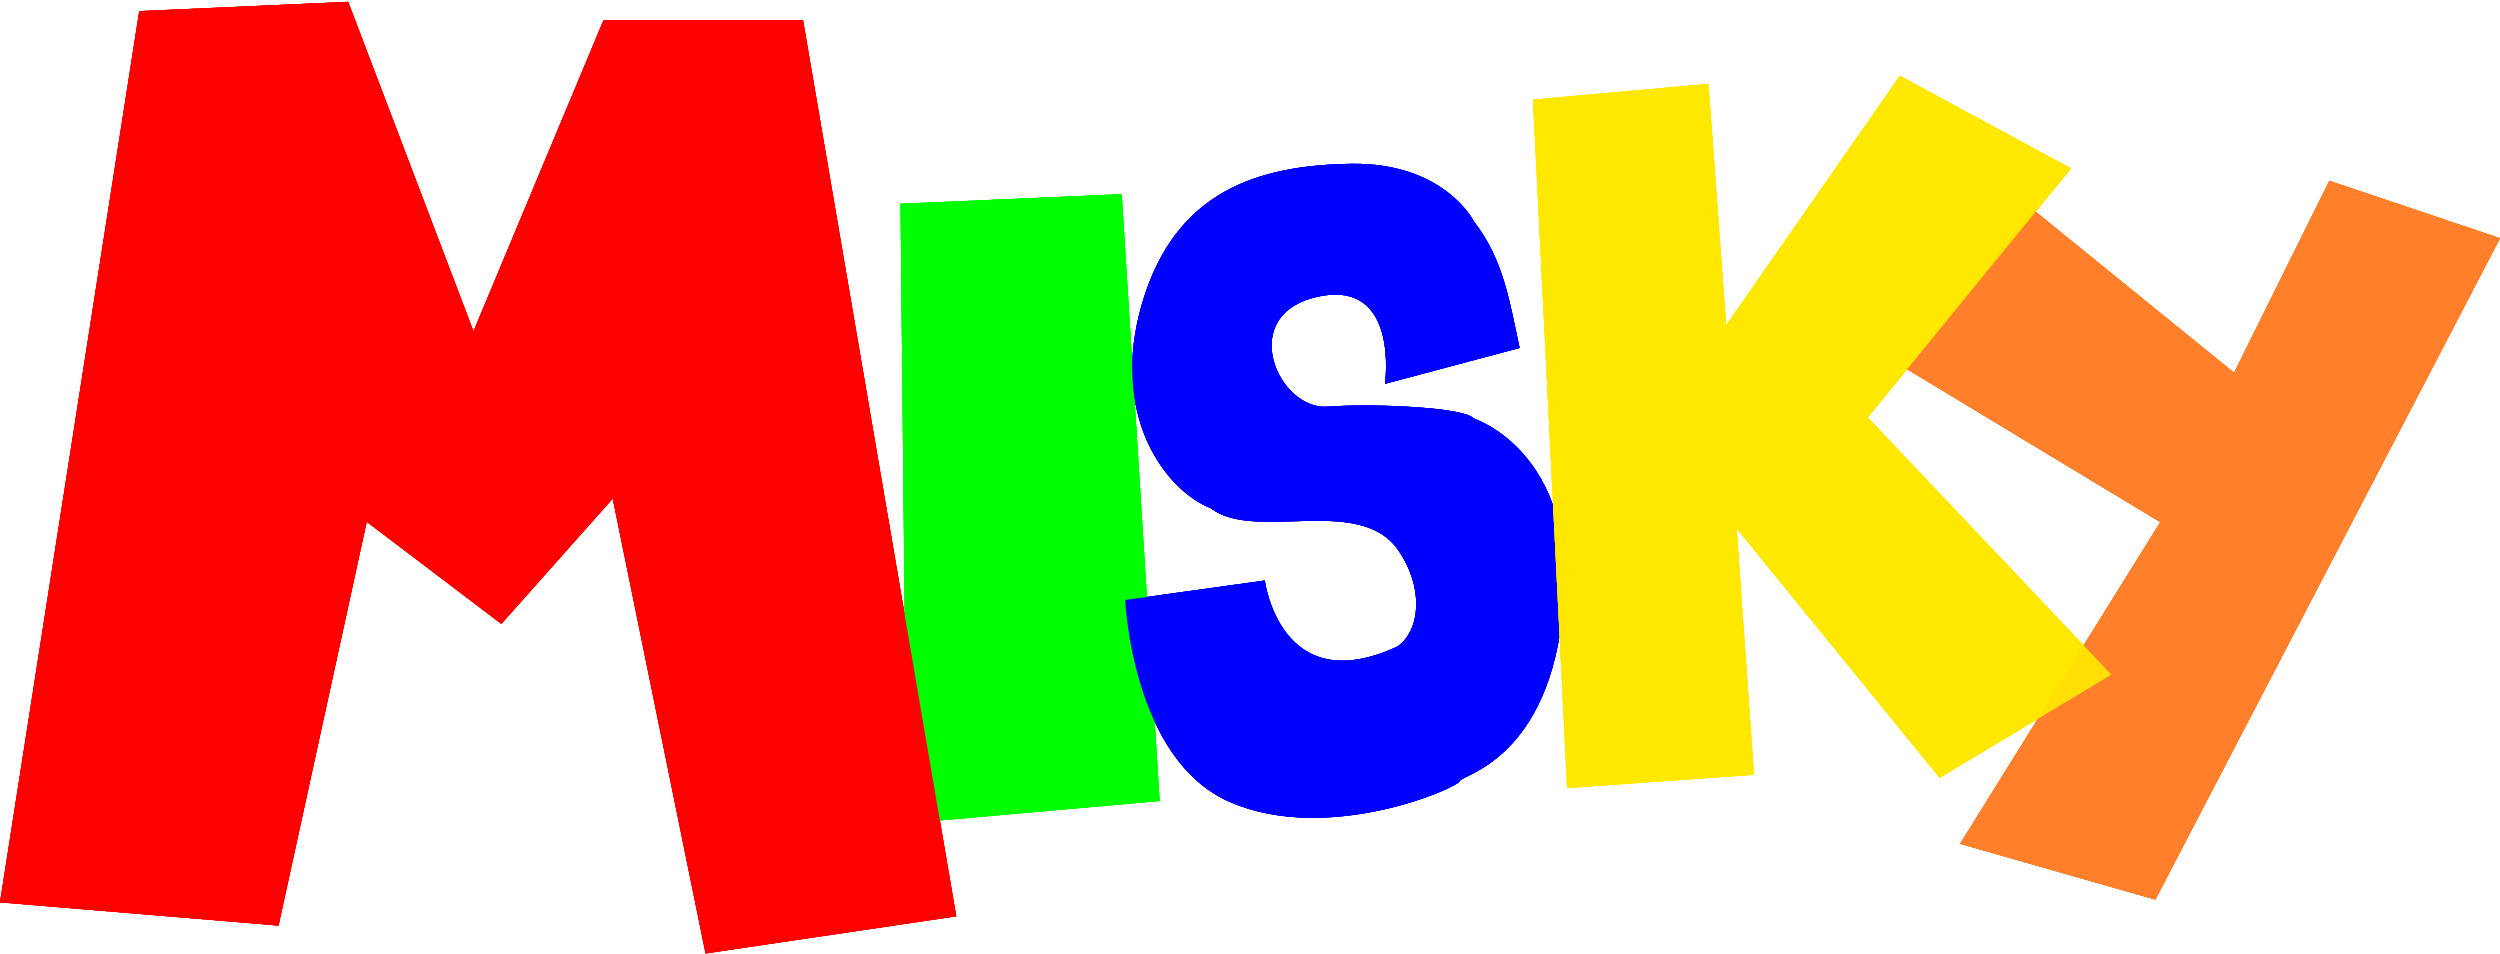
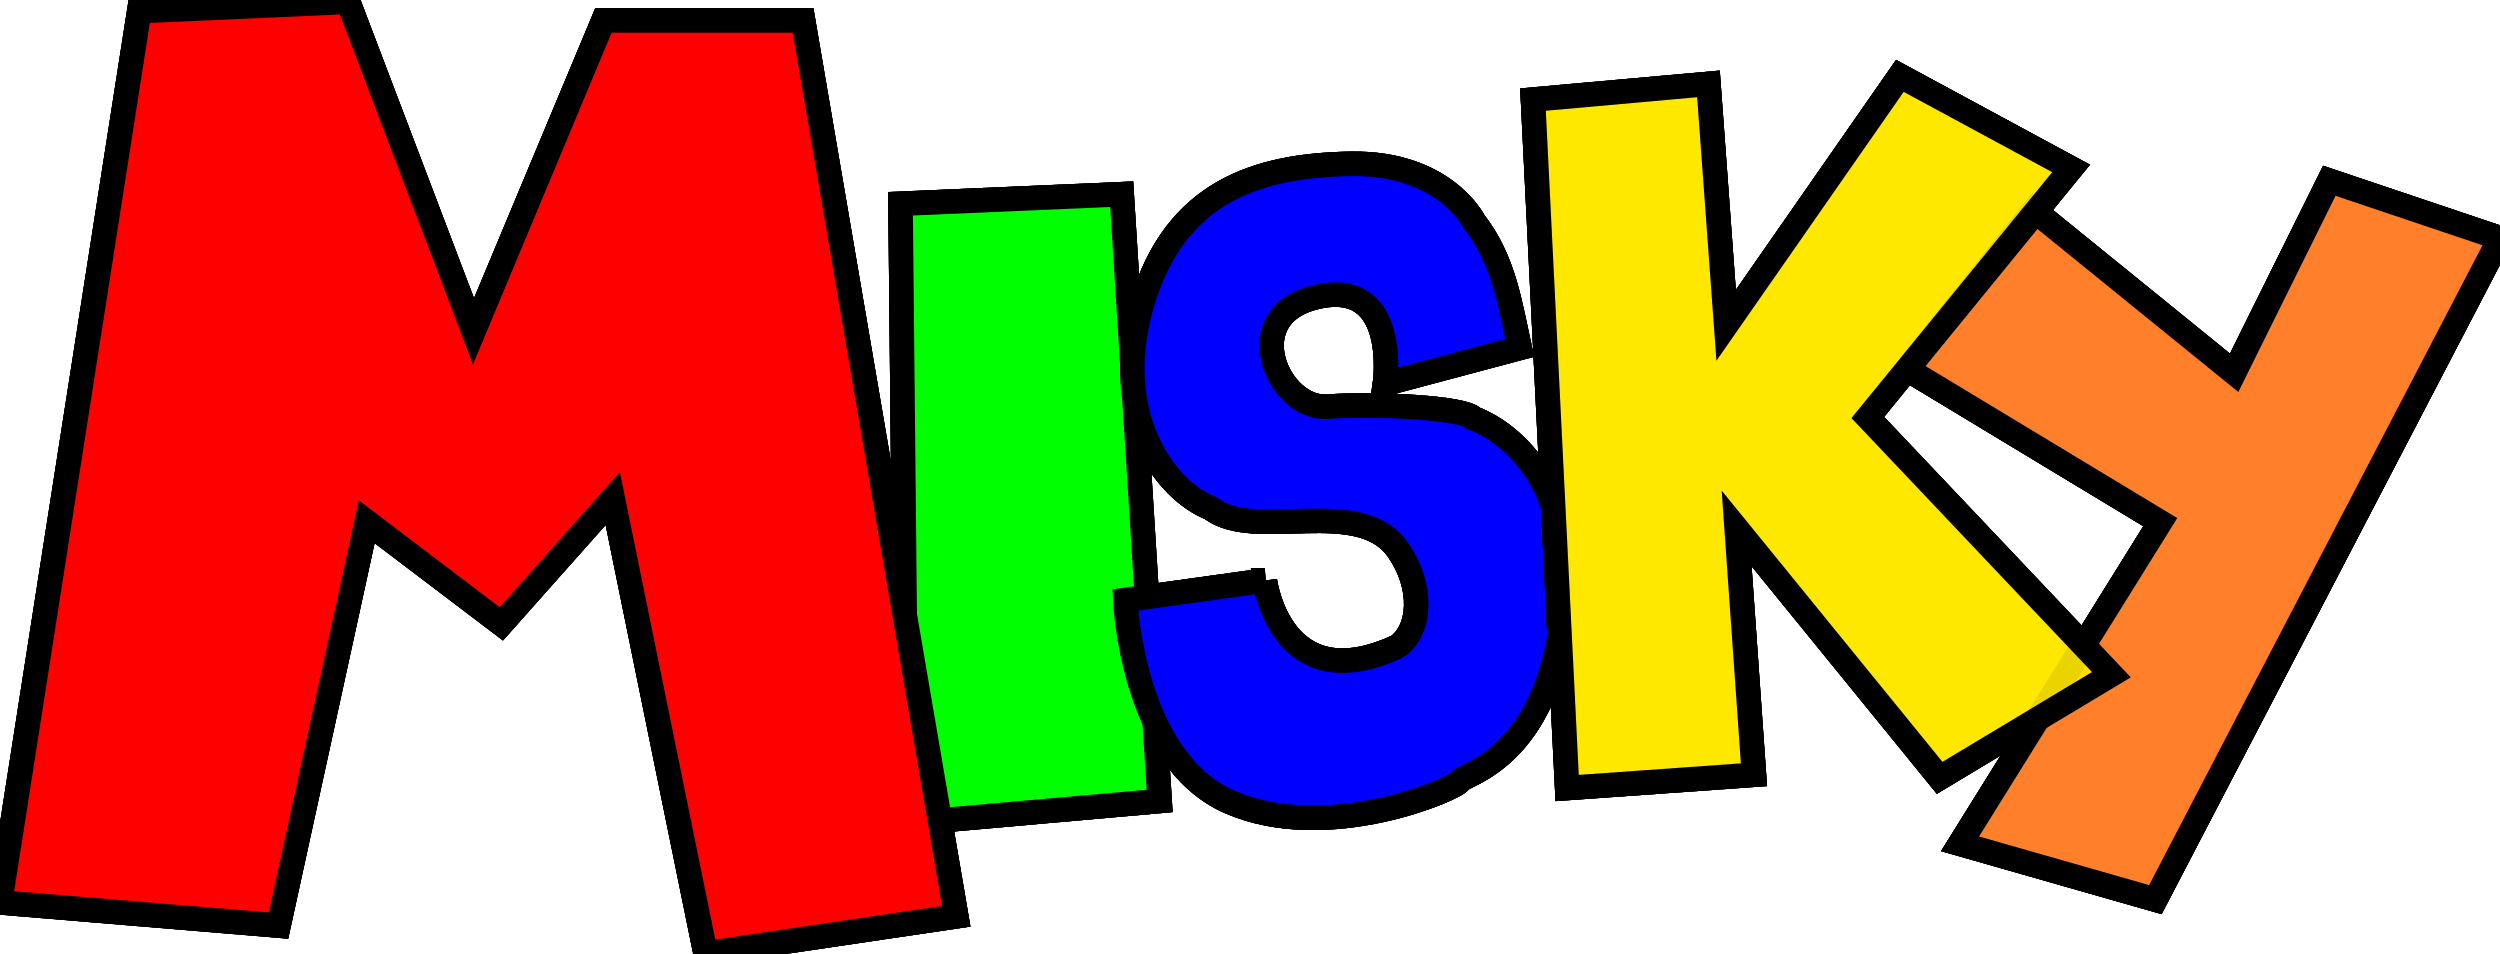
<svg xmlns="http://www.w3.org/2000/svg" version="1.1" id="svg64" width="1365.352" height="520.705" viewBox="0 0 1365.352 520.705" style="enable-background:new">
  <defs id="defs68" />
-   <path style="fill:#ff7f2a;stroke:none;stroke-width:1px;stroke-linecap:butt;stroke-linejoin:miter;stroke-opacity:1" d="m 1110.8,114.864 -69.406,86.698 138.422,83.601 -109.35,175.677 106.661,30.475 188.225,-361.213 -93.216,-31.371 -51.986,104.868 z" id="path107" />
+   <path style="fill:#ff7f2a;stroke:#000000;stroke-width:13.4;stroke-linecap:butt;stroke-linejoin:miter;stroke-opacity:1;stroke-miterlimit:4;stroke-dasharray:none" d="m 1110.8,114.864 -69.406,86.698 138.422,83.601 -109.35,175.677 106.661,30.475 188.225,-361.213 -93.216,-31.371 -51.986,104.868 z" id="path107" />
  <g id="layer1" style="display:inline" transform="translate(-76.06717,-284.7358)" />
  <g id="layer2" style="display:inline" transform="translate(-76.06717,-284.7358)">
-     <path style="fill:#00ff00;stroke:none;stroke-width:1px;stroke-linecap:butt;stroke-linejoin:miter;stroke-opacity:1" d="m 688.676,390.791 -120.791,5.224 3.431,338.378 138.075,-12.227 z" id="path82" />
-     <path style="fill:#ff0000;stroke:none;stroke-width:1px;stroke-linecap:butt;stroke-linejoin:miter;stroke-opacity:1" d="m 152.122,290.806 -76.054,486.748 152.109,12.676 48.168,-220.558 73.519,55.773 60.843,-68.449 50.703,248.444 136.898,-20.281 -83.66,-489.283 H 405.636 L 334.652,465.731 266.203,285.736 Z" id="path80" />
-     <path style="fill:#0000ff;stroke:none;stroke-width:1px;stroke-linecap:butt;stroke-linejoin:miter;stroke-opacity:1" d="m 766.828,601.78 -76.206,10.614 c 0,0 3.423,86.948 57.158,110.353 53.735,23.404 124.602,-7.835 125.505,-11.418 0.903,-3.583 49.319,-11.56 56.646,-95.8 7.327,-84.24 -49.107,-102.271 -49.107,-102.271 -4.415,-5.91 -53.731,-8.358 -79.76,-6.423 -26.915,2.001 -50.1,-50.287 -5.266,-60.063 44.834,-9.776 36.66,47.573 36.66,47.573 l 73.534,-19.582 c -5.227,-23.634 -8.318,-47.691 -24.968,-69.062 0,0 -16.073,-32.297 -67.165,-31.496 -51.091,0.801 -95.933,15.059 -113.973,75.974 -18.04,60.915 12.358,102.202 37.436,112.109 23.95,18.537 80.931,-7.522 102.137,22.598 14.374,20.416 12.466,43.942 -0.099,52.882 -64.12,29.883 -72.534,-35.988 -72.534,-35.988 z" id="path84" />
-     <path id="path931" d="m 688.676,390.791 -120.791,5.224 3.431,338.378 138.075,-12.227 z" style="fill:#00ff00;stroke:none;stroke-width:1px;stroke-linecap:butt;stroke-linejoin:miter;stroke-opacity:1" />
-     <path id="path933" d="m 152.122,290.806 -76.054,486.748 152.109,12.676 48.168,-220.558 73.519,55.773 60.843,-68.449 50.703,248.444 136.898,-20.281 -83.66,-489.283 H 405.636 L 334.652,465.731 266.203,285.736 Z" style="fill:#ff0000;stroke:none;stroke-width:1px;stroke-linecap:butt;stroke-linejoin:miter;stroke-opacity:1" />
-     <path id="path935" d="m 766.828,601.78 -76.206,10.614 c 0,0 3.423,86.948 57.158,110.353 53.735,23.404 124.602,-7.835 125.505,-11.418 0.903,-3.583 49.319,-11.56 56.646,-95.8 7.327,-84.24 -49.107,-102.271 -49.107,-102.271 -4.415,-5.91 -53.731,-8.358 -79.76,-6.423 -26.915,2.001 -50.1,-50.287 -5.266,-60.063 44.834,-9.776 36.66,47.573 36.66,47.573 l 73.534,-19.582 c -5.227,-23.634 -8.318,-47.691 -24.968,-69.062 0,0 -16.073,-32.297 -67.165,-31.496 -51.091,0.801 -95.933,15.059 -113.973,75.974 -18.04,60.915 12.358,102.202 37.436,112.109 23.95,18.537 80.931,-7.522 102.137,22.598 14.374,20.416 12.466,43.942 -0.099,52.882 -64.12,29.883 -72.534,-35.988 -72.534,-35.988 z" style="fill:#0000ff;stroke:none;stroke-width:1px;stroke-linecap:butt;stroke-linejoin:miter;stroke-opacity:1" />
-     <path id="path941" d="m 688.676,390.791 -120.791,5.224 3.431,338.378 138.075,-12.227 z" style="fill:#00ff00;stroke:none;stroke-width:1px;stroke-linecap:butt;stroke-linejoin:miter;stroke-opacity:1" />
-     <path id="path943" d="m 152.122,290.806 -76.054,486.748 152.109,12.676 48.168,-220.558 73.519,55.773 60.843,-68.449 50.703,248.444 136.898,-20.281 -83.66,-489.283 H 405.636 L 334.652,465.731 266.203,285.736 Z" style="fill:#ff0000;stroke:none;stroke-width:1px;stroke-linecap:butt;stroke-linejoin:miter;stroke-opacity:1" />
-     <path id="path945" d="m 766.828,601.78 -76.206,10.614 c 0,0 3.423,86.948 57.158,110.353 53.735,23.404 124.602,-7.835 125.505,-11.418 0.903,-3.583 49.319,-11.56 56.646,-95.8 7.327,-84.24 -49.107,-102.271 -49.107,-102.271 -4.415,-5.91 -53.731,-8.358 -79.76,-6.423 -26.915,2.001 -50.1,-50.287 -5.266,-60.063 44.834,-9.776 36.66,47.573 36.66,47.573 l 73.534,-19.582 c -5.227,-23.634 -8.318,-47.691 -24.968,-69.062 0,0 -16.073,-32.297 -67.165,-31.496 -51.091,0.801 -95.933,15.059 -113.973,75.974 -18.04,60.915 12.358,102.202 37.436,112.109 23.95,18.537 80.931,-7.522 102.137,22.598 14.374,20.416 12.466,43.942 -0.099,52.882 -64.12,29.883 -72.534,-35.988 -72.534,-35.988 z" style="fill:#0000ff;stroke:none;stroke-width:1px;stroke-linecap:butt;stroke-linejoin:miter;stroke-opacity:1" />
-     <path style="fill:#00ff00;stroke:none;stroke-width:1px;stroke-linecap:butt;stroke-linejoin:miter;stroke-opacity:1" d="m 688.676,390.791 -120.791,5.224 3.431,338.378 138.075,-12.227 z" id="path947" />
-     <path style="fill:#ff0000;stroke:none;stroke-width:1px;stroke-linecap:butt;stroke-linejoin:miter;stroke-opacity:1" d="m 152.122,290.806 -76.054,486.748 152.109,12.676 48.168,-220.558 73.519,55.773 60.843,-68.449 50.703,248.444 136.898,-20.281 -83.66,-489.283 H 405.636 L 334.652,465.731 266.203,285.736 Z" id="path949" />
-     <path style="fill:#0000ff;stroke:none;stroke-width:1px;stroke-linecap:butt;stroke-linejoin:miter;stroke-opacity:1" d="m 766.828,601.78 -76.206,10.614 c 0,0 3.423,86.948 57.158,110.353 53.735,23.404 124.602,-7.835 125.505,-11.418 0.903,-3.583 49.319,-11.56 56.646,-95.8 7.327,-84.24 -49.107,-102.271 -49.107,-102.271 -4.415,-5.91 -53.731,-8.358 -79.76,-6.423 -26.915,2.001 -50.1,-50.287 -5.266,-60.063 44.834,-9.776 36.66,47.573 36.66,47.573 l 73.534,-19.582 c -5.227,-23.634 -8.318,-47.691 -24.968,-69.062 0,0 -16.073,-32.297 -67.165,-31.496 -51.091,0.801 -95.933,15.059 -113.973,75.974 -18.04,60.915 12.358,102.202 37.436,112.109 23.95,18.537 80.931,-7.522 102.137,22.598 14.374,20.416 12.466,43.942 -0.099,52.882 -64.12,29.883 -72.534,-35.988 -72.534,-35.988 z" id="path951" />
+     <path style="fill:#00ff00;stroke:#000000;stroke-width:13.4;stroke-linecap:butt;stroke-linejoin:miter;stroke-opacity:1;stroke-miterlimit:4;stroke-dasharray:none" d="m 688.676,390.791 -120.791,5.224 3.431,338.378 138.075,-12.227 z" id="path82" />
+     <path style="fill:#ff0000;stroke:#000000;stroke-width:13.4;stroke-linecap:butt;stroke-linejoin:miter;stroke-opacity:1;stroke-miterlimit:4;stroke-dasharray:none" d="m 152.122,290.806 -76.054,486.748 152.109,12.676 48.168,-220.558 73.519,55.773 60.843,-68.449 50.703,248.444 136.898,-20.281 -83.66,-489.283 H 405.636 L 334.652,465.731 266.203,285.736 Z" id="path80" />
+     <path style="fill:#0000ff;stroke:#000000;stroke-width:13.4;stroke-linecap:butt;stroke-linejoin:miter;stroke-opacity:1;stroke-miterlimit:4;stroke-dasharray:none" d="m 766.828,601.78 -76.206,10.614 c 0,0 3.423,86.948 57.158,110.353 53.735,23.404 124.602,-7.835 125.505,-11.418 0.903,-3.583 49.319,-11.56 56.646,-95.8 7.327,-84.24 -49.107,-102.271 -49.107,-102.271 -4.415,-5.91 -53.731,-8.358 -79.76,-6.423 -26.915,2.001 -50.1,-50.287 -5.266,-60.063 44.834,-9.776 36.66,47.573 36.66,47.573 l 73.534,-19.582 c -5.227,-23.634 -8.318,-47.691 -24.968,-69.062 0,0 -16.073,-32.297 -67.165,-31.496 -51.091,0.801 -95.933,15.059 -113.973,75.974 -18.04,60.915 12.358,102.202 37.436,112.109 23.95,18.537 80.931,-7.522 102.137,22.598 14.374,20.416 12.466,43.942 -0.099,52.882 -64.12,29.883 -72.534,-35.988 -72.534,-35.988 z" id="path84" />
+     <path id="path931" d="m 688.676,390.791 -120.791,5.224 3.431,338.378 138.075,-12.227 z" style="fill:#00ff00;stroke:#000000;stroke-width:13.4;stroke-linecap:butt;stroke-linejoin:miter;stroke-opacity:1;stroke-miterlimit:4;stroke-dasharray:none" />
+     <path id="path933" d="m 152.122,290.806 -76.054,486.748 152.109,12.676 48.168,-220.558 73.519,55.773 60.843,-68.449 50.703,248.444 136.898,-20.281 -83.66,-489.283 H 405.636 L 334.652,465.731 266.203,285.736 Z" style="fill:#ff0000;stroke:#000000;stroke-width:13.4;stroke-linecap:butt;stroke-linejoin:miter;stroke-opacity:1;stroke-miterlimit:4;stroke-dasharray:none" />
+     <path id="path935" d="m 766.828,601.78 -76.206,10.614 c 0,0 3.423,86.948 57.158,110.353 53.735,23.404 124.602,-7.835 125.505,-11.418 0.903,-3.583 49.319,-11.56 56.646,-95.8 7.327,-84.24 -49.107,-102.271 -49.107,-102.271 -4.415,-5.91 -53.731,-8.358 -79.76,-6.423 -26.915,2.001 -50.1,-50.287 -5.266,-60.063 44.834,-9.776 36.66,47.573 36.66,47.573 l 73.534,-19.582 c -5.227,-23.634 -8.318,-47.691 -24.968,-69.062 0,0 -16.073,-32.297 -67.165,-31.496 -51.091,0.801 -95.933,15.059 -113.973,75.974 -18.04,60.915 12.358,102.202 37.436,112.109 23.95,18.537 80.931,-7.522 102.137,22.598 14.374,20.416 12.466,43.942 -0.099,52.882 -64.12,29.883 -72.534,-35.988 -72.534,-35.988 z" style="fill:#0000ff;stroke:#000000;stroke-width:13.4;stroke-linecap:butt;stroke-linejoin:miter;stroke-opacity:1;stroke-miterlimit:4;stroke-dasharray:none" />
+     <path id="path941" d="m 688.676,390.791 -120.791,5.224 3.431,338.378 138.075,-12.227 z" style="fill:#00ff00;stroke:#000000;stroke-width:13.4;stroke-linecap:butt;stroke-linejoin:miter;stroke-opacity:1;stroke-miterlimit:4;stroke-dasharray:none" />
+     <path id="path943" d="m 152.122,290.806 -76.054,486.748 152.109,12.676 48.168,-220.558 73.519,55.773 60.843,-68.449 50.703,248.444 136.898,-20.281 -83.66,-489.283 H 405.636 L 334.652,465.731 266.203,285.736 Z" style="fill:#ff0000;stroke:#000000;stroke-width:13.4;stroke-linecap:butt;stroke-linejoin:miter;stroke-opacity:1;stroke-miterlimit:4;stroke-dasharray:none" />
+     <path id="path945" d="m 766.828,601.78 -76.206,10.614 c 0,0 3.423,86.948 57.158,110.353 53.735,23.404 124.602,-7.835 125.505,-11.418 0.903,-3.583 49.319,-11.56 56.646,-95.8 7.327,-84.24 -49.107,-102.271 -49.107,-102.271 -4.415,-5.91 -53.731,-8.358 -79.76,-6.423 -26.915,2.001 -50.1,-50.287 -5.266,-60.063 44.834,-9.776 36.66,47.573 36.66,47.573 l 73.534,-19.582 c -5.227,-23.634 -8.318,-47.691 -24.968,-69.062 0,0 -16.073,-32.297 -67.165,-31.496 -51.091,0.801 -95.933,15.059 -113.973,75.974 -18.04,60.915 12.358,102.202 37.436,112.109 23.95,18.537 80.931,-7.522 102.137,22.598 14.374,20.416 12.466,43.942 -0.099,52.882 -64.12,29.883 -72.534,-35.988 -72.534,-35.988 z" style="fill:#0000ff;stroke:#000000;stroke-width:13.4;stroke-linecap:butt;stroke-linejoin:miter;stroke-opacity:1;stroke-miterlimit:4;stroke-dasharray:none" />
+     <path style="fill:#00ff00;stroke:#000000;stroke-width:13.4;stroke-linecap:butt;stroke-linejoin:miter;stroke-opacity:1;stroke-miterlimit:4;stroke-dasharray:none" d="m 688.676,390.791 -120.791,5.224 3.431,338.378 138.075,-12.227 z" id="path947" />
+     <path style="fill:#ff0000;stroke:#000000;stroke-width:13.4;stroke-linecap:butt;stroke-linejoin:miter;stroke-opacity:1;stroke-miterlimit:4;stroke-dasharray:none" d="m 152.122,290.806 -76.054,486.748 152.109,12.676 48.168,-220.558 73.519,55.773 60.843,-68.449 50.703,248.444 136.898,-20.281 -83.66,-489.283 H 405.636 L 334.652,465.731 266.203,285.736 Z" id="path949" />
+     <path style="fill:#0000ff;stroke:#000000;stroke-width:13.4;stroke-linecap:butt;stroke-linejoin:miter;stroke-opacity:1;stroke-miterlimit:4;stroke-dasharray:none" d="m 766.828,601.78 -76.206,10.614 c 0,0 3.423,86.948 57.158,110.353 53.735,23.404 124.602,-7.835 125.505,-11.418 0.903,-3.583 49.319,-11.56 56.646,-95.8 7.327,-84.24 -49.107,-102.271 -49.107,-102.271 -4.415,-5.91 -53.731,-8.358 -79.76,-6.423 -26.915,2.001 -50.1,-50.287 -5.266,-60.063 44.834,-9.776 36.66,47.573 36.66,47.573 l 73.534,-19.582 c -5.227,-23.634 -8.318,-47.691 -24.968,-69.062 0,0 -16.073,-32.297 -67.165,-31.496 -51.091,0.801 -95.933,15.059 -113.973,75.974 -18.04,60.915 12.358,102.202 37.436,112.109 23.95,18.537 80.931,-7.522 102.137,22.598 14.374,20.416 12.466,43.942 -0.099,52.882 -64.12,29.883 -72.534,-35.988 -72.534,-35.988 z" id="path951" />
  </g>
-   <path style="fill:#ffe800;fill-opacity:0.911;stroke:none;stroke-width:1px;stroke-linecap:butt;stroke-linejoin:miter;stroke-opacity:1" d="m 837.219,54.39 18.656,375.976 102.036,-7.247 -9.469,-134.537 110.88,136.232 93.786,-56.342 -133.046,-140.476 111.032,-136.002 -93.505,-50.559 -94.875,136.232 -9.656,-131.855 z" id="path105" />
-   <path id="path929" d="m 1110.8,114.864 -69.406,86.698 138.422,83.601 -109.35,175.677 106.661,30.475 188.225,-361.213 -93.216,-31.371 -51.986,104.868 z" style="fill:#ff7f2a;stroke:none;stroke-width:1px;stroke-linecap:butt;stroke-linejoin:miter;stroke-opacity:1" />
-   <path id="path937" d="m 837.219,54.39 18.656,375.976 102.036,-7.247 -9.469,-134.537 110.88,136.232 93.786,-56.342 -133.046,-140.476 111.032,-136.002 -93.505,-50.559 -94.875,136.232 -9.656,-131.855 z" style="fill:#ffe800;fill-opacity:0.911;stroke:none;stroke-width:1px;stroke-linecap:butt;stroke-linejoin:miter;stroke-opacity:1" />
-   <path id="path939" d="m 1110.8,114.864 -69.406,86.698 138.422,83.601 -109.35,175.677 106.661,30.475 188.225,-361.213 -93.216,-31.371 -51.986,104.868 z" style="fill:#ff7f2a;stroke:none;stroke-width:1px;stroke-linecap:butt;stroke-linejoin:miter;stroke-opacity:1" />
-   <path id="path953" d="m 837.219,54.39 18.656,375.976 102.036,-7.247 -9.469,-134.537 110.88,136.232 93.786,-56.342 -133.046,-140.476 111.032,-136.002 -93.505,-50.559 -94.875,136.232 -9.656,-131.855 z" style="fill:#ffe800;fill-opacity:0.911;stroke:none;stroke-width:1px;stroke-linecap:butt;stroke-linejoin:miter;stroke-opacity:1" />
-   <path style="fill:#ff7f2a;stroke:none;stroke-width:1px;stroke-linecap:butt;stroke-linejoin:miter;stroke-opacity:1" d="m 1110.8,114.864 -69.406,86.698 138.422,83.601 -109.35,175.677 106.661,30.475 188.225,-361.213 -93.216,-31.371 -51.986,104.868 z" id="path955" />
-   <path style="fill:#ffe800;fill-opacity:0.911;stroke:none;stroke-width:1px;stroke-linecap:butt;stroke-linejoin:miter;stroke-opacity:1" d="m 837.219,54.39 18.656,375.976 102.036,-7.247 -9.469,-134.537 110.88,136.232 93.786,-56.342 -133.046,-140.476 111.032,-136.002 -93.505,-50.559 -94.875,136.232 -9.656,-131.855 z" id="path957" />
+   <path style="fill:#ffe800;fill-opacity:0.911;stroke:#000000;stroke-width:13.4;stroke-linecap:butt;stroke-linejoin:miter;stroke-opacity:1;stroke-miterlimit:4;stroke-dasharray:none" d="m 837.219,54.39 18.656,375.976 102.036,-7.247 -9.469,-134.537 110.88,136.232 93.786,-56.342 -133.046,-140.476 111.032,-136.002 -93.505,-50.559 -94.875,136.232 -9.656,-131.855 z" id="path105" />
+   <path id="path929" d="m 1110.8,114.864 -69.406,86.698 138.422,83.601 -109.35,175.677 106.661,30.475 188.225,-361.213 -93.216,-31.371 -51.986,104.868 z" style="fill:#ff7f2a;stroke:#000000;stroke-width:13.4;stroke-linecap:butt;stroke-linejoin:miter;stroke-opacity:1;stroke-miterlimit:4;stroke-dasharray:none" />
+   <path id="path937" d="m 837.219,54.39 18.656,375.976 102.036,-7.247 -9.469,-134.537 110.88,136.232 93.786,-56.342 -133.046,-140.476 111.032,-136.002 -93.505,-50.559 -94.875,136.232 -9.656,-131.855 z" style="fill:#ffe800;fill-opacity:0.911;stroke:#000000;stroke-width:13.4;stroke-linecap:butt;stroke-linejoin:miter;stroke-opacity:1;stroke-miterlimit:4;stroke-dasharray:none" />
+   <path id="path939" d="m 1110.8,114.864 -69.406,86.698 138.422,83.601 -109.35,175.677 106.661,30.475 188.225,-361.213 -93.216,-31.371 -51.986,104.868 z" style="fill:#ff7f2a;stroke:#000000;stroke-width:13.4;stroke-linecap:butt;stroke-linejoin:miter;stroke-opacity:1;stroke-miterlimit:4;stroke-dasharray:none" />
+   <path id="path953" d="m 837.219,54.39 18.656,375.976 102.036,-7.247 -9.469,-134.537 110.88,136.232 93.786,-56.342 -133.046,-140.476 111.032,-136.002 -93.505,-50.559 -94.875,136.232 -9.656,-131.855 z" style="fill:#ffe800;fill-opacity:0.911;stroke:#000000;stroke-width:13.4;stroke-linecap:butt;stroke-linejoin:miter;stroke-opacity:1;stroke-miterlimit:4;stroke-dasharray:none" />
+   <path style="fill:#ff7f2a;stroke:#000000;stroke-width:13.4;stroke-linecap:butt;stroke-linejoin:miter;stroke-opacity:1;stroke-miterlimit:4;stroke-dasharray:none" d="m 1110.8,114.864 -69.406,86.698 138.422,83.601 -109.35,175.677 106.661,30.475 188.225,-361.213 -93.216,-31.371 -51.986,104.868 z" id="path955" />
+   <path style="fill:#ffe800;fill-opacity:0.911;stroke:#000000;stroke-width:13.4;stroke-linecap:butt;stroke-linejoin:miter;stroke-opacity:1;stroke-miterlimit:4;stroke-dasharray:none" d="m 837.219,54.39 18.656,375.976 102.036,-7.247 -9.469,-134.537 110.88,136.232 93.786,-56.342 -133.046,-140.476 111.032,-136.002 -93.505,-50.559 -94.875,136.232 -9.656,-131.855 z" id="path957" />
</svg>
